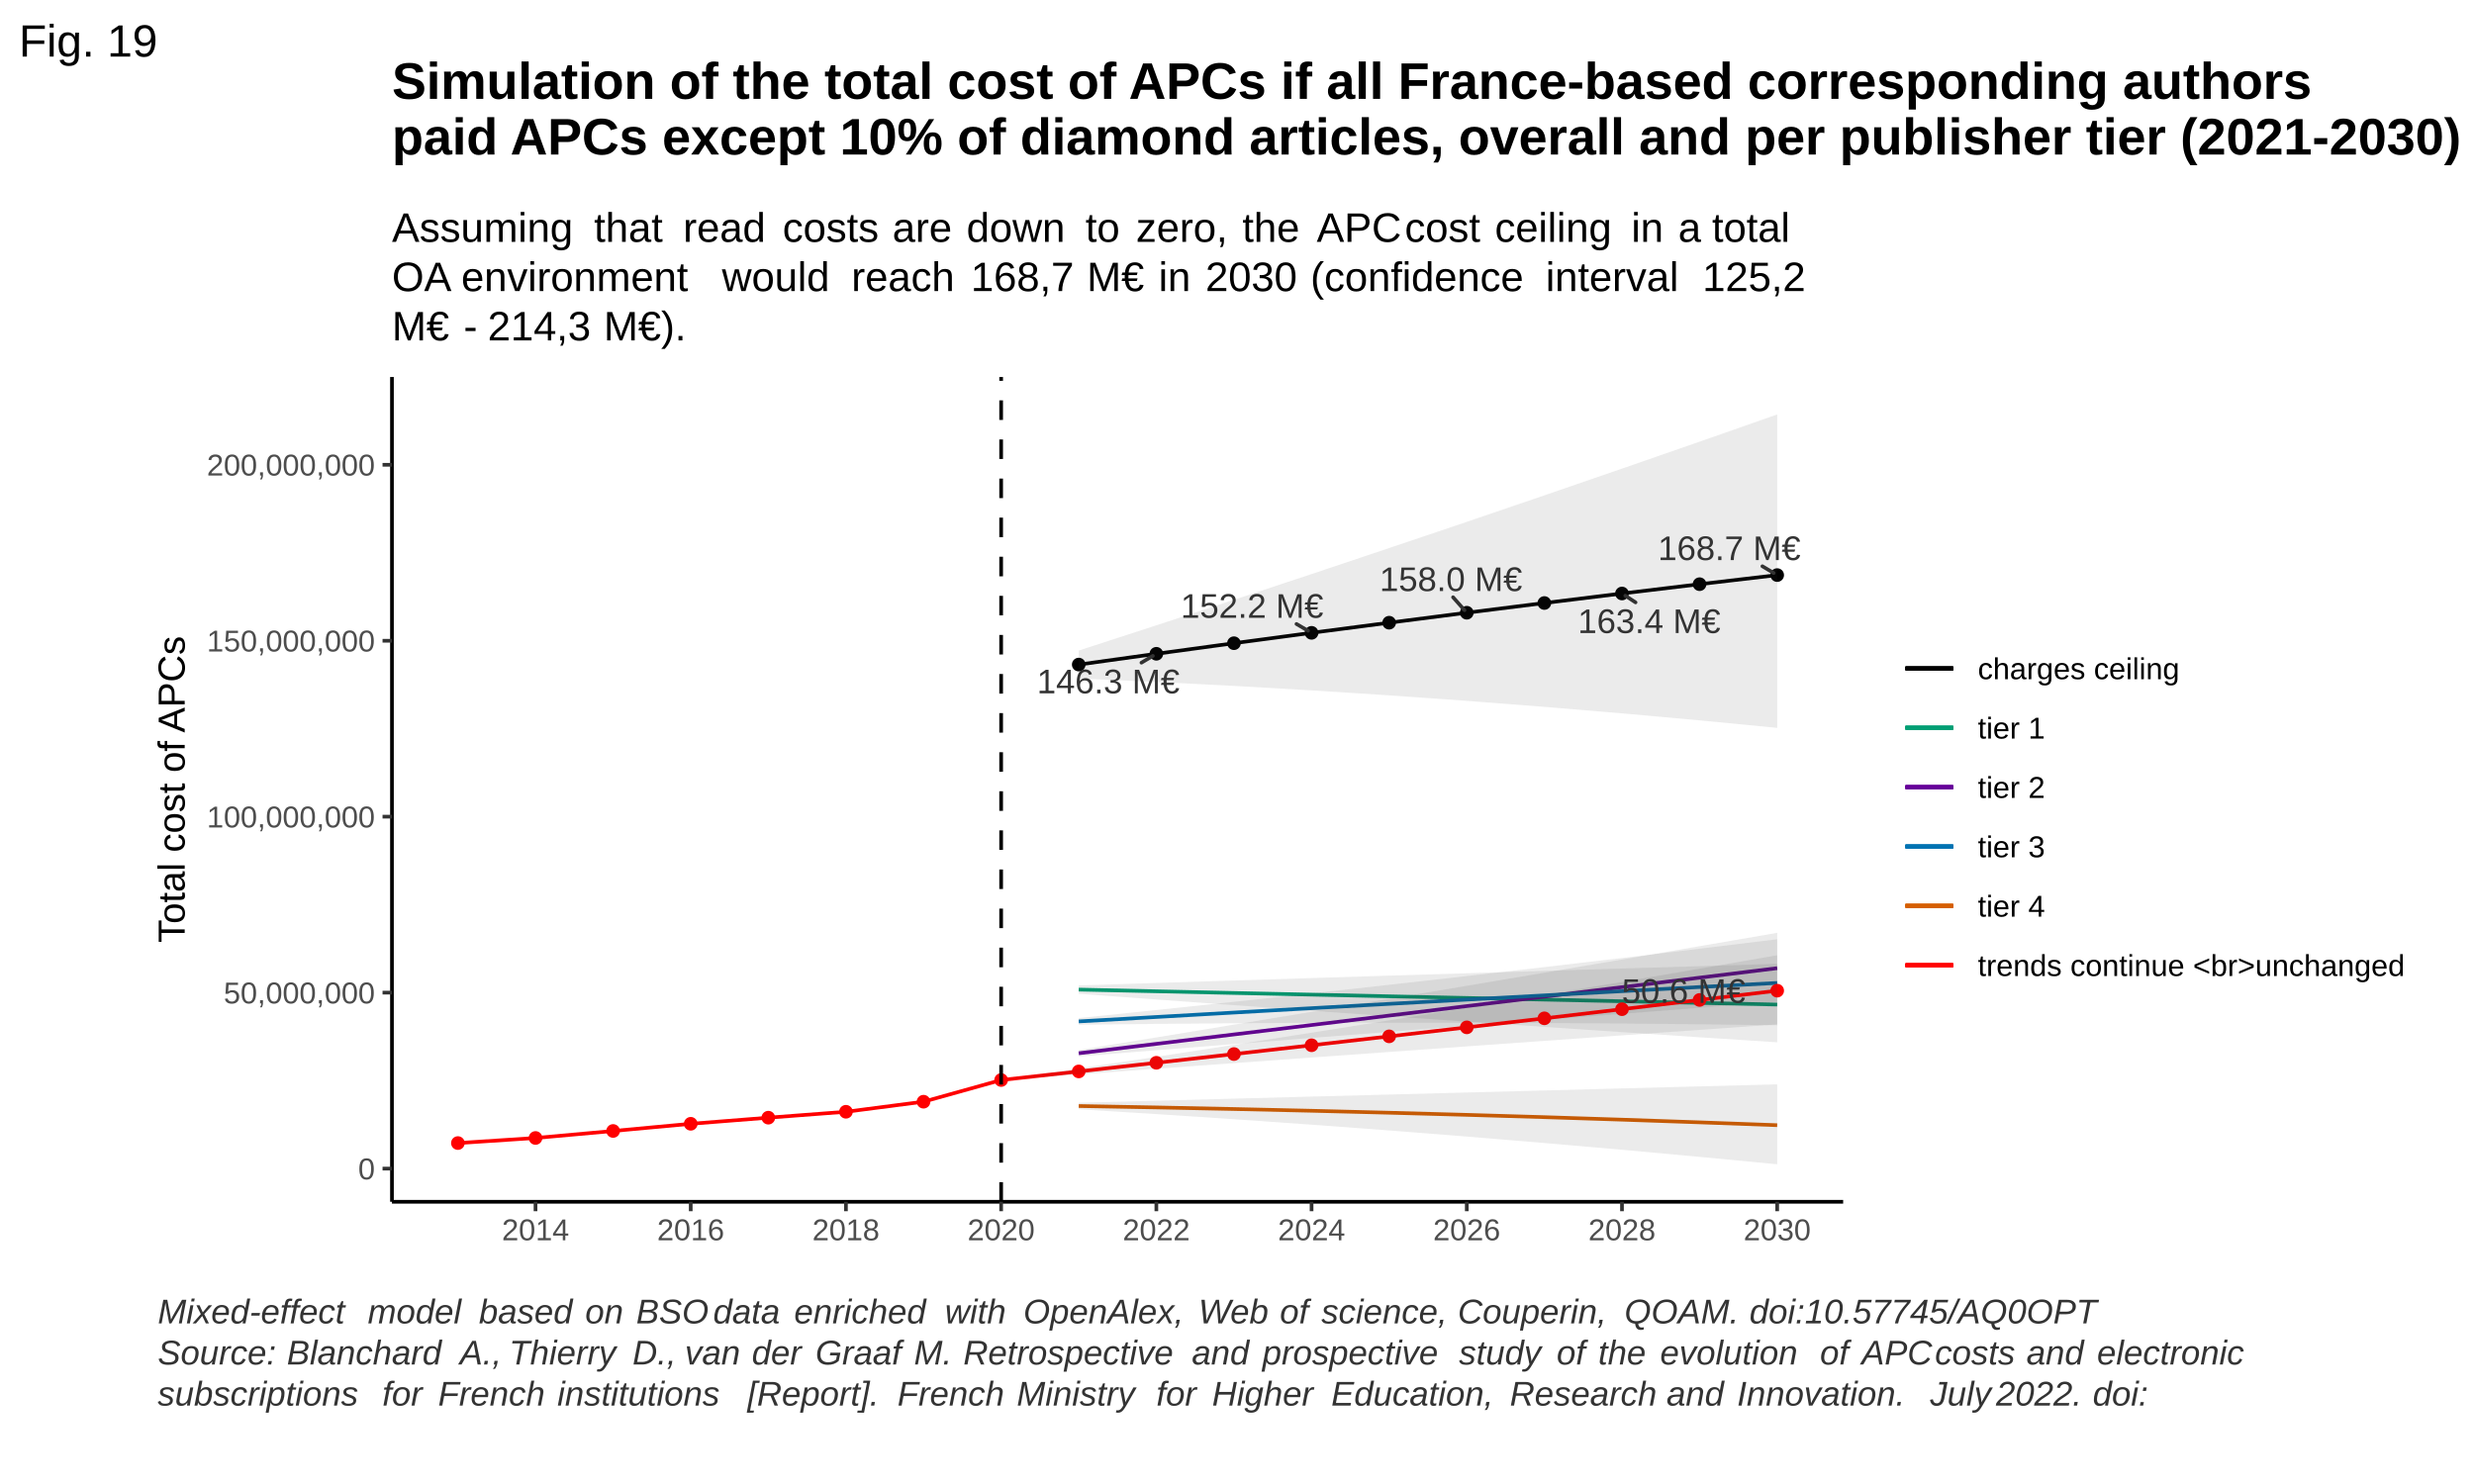
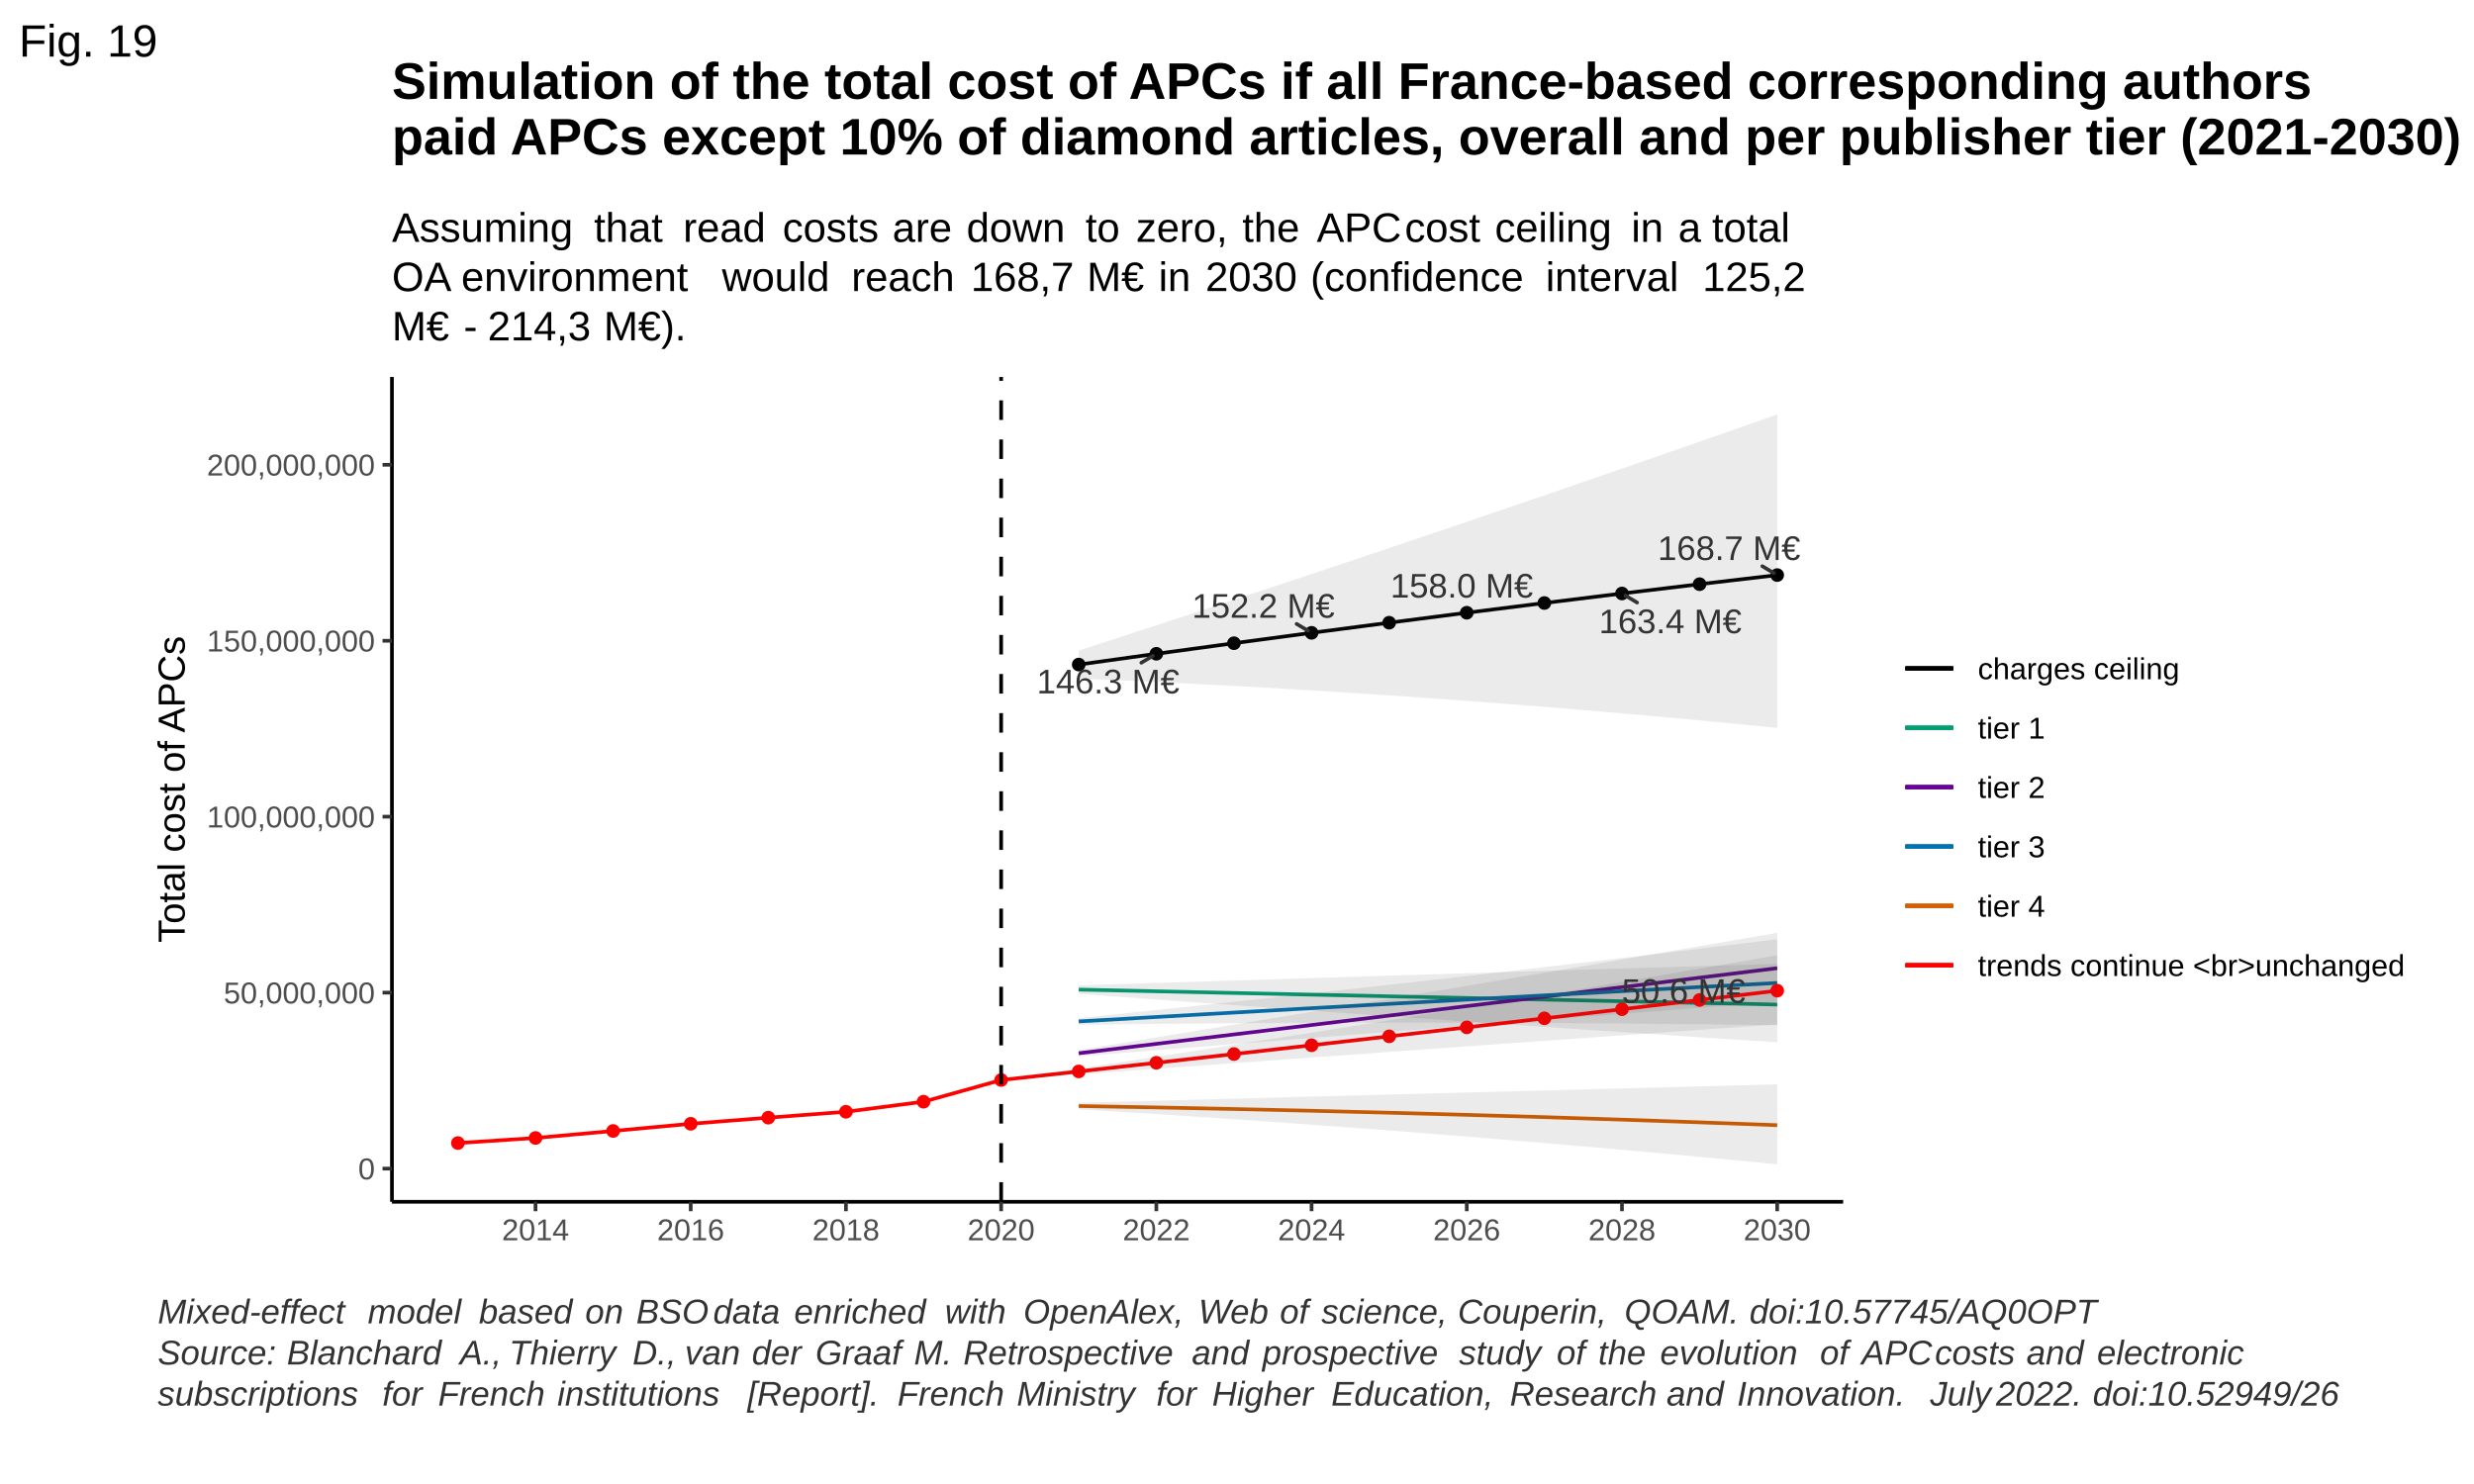
<svg xmlns="http://www.w3.org/2000/svg" class="svglite" width="720.00pt" height="432.00pt" viewBox="0 0 720.00 432.00">
  <defs>
    <style type="text/css">
    .svglite line, .svglite polyline, .svglite polygon, .svglite path, .svglite rect, .svglite circle {
      fill: none;
      stroke: #000000;
      stroke-linecap: round;
      stroke-linejoin: round;
      stroke-miterlimit: 10.00;
    }
    .svglite text {
      white-space: pre;
    }
  </style>
  </defs>
  <rect width="100%" height="100%" style="stroke: none; fill: #FFFFFF;" />
  <defs>
    <clipPath id="cpMC4wMHw3MjAuMDB8MC4wMHw0MzIuMDA=">
      <rect x="0.00" y="0.00" width="720.00" height="432.00" />
    </clipPath>
  </defs>
  <g clip-path="url(#cpMC4wMHw3MjAuMDB8MC4wMHw0MzIuMDA=)">
    <rect x="0.00" y="0.00" width="720.00" height="432.00" style="stroke-width: 1.07; stroke: #FFFFFF; fill: #FFFFFF;" />
  </g>
  <defs>
    <clipPath id="cpMTE0LjA3fDUzNi40MXwxMDkuNzR8MzQ5Ljg0">
      <rect x="114.07" y="109.74" width="422.34" height="240.10" />
    </clipPath>
  </defs>
  <g clip-path="url(#cpMTE0LjA3fDUzNi40MXwxMDkuNzR8MzQ5Ljg0)">
    <rect x="114.07" y="109.74" width="422.34" height="240.10" style="stroke-width: 1.07; stroke: none; fill: #FFFFFF;" />
    <polyline points="313.94,288.08 336.53,288.57 359.11,289.06 381.70,289.54 404.28,290.03 426.87,290.51 449.45,290.99 472.04,291.47 494.62,291.95 517.21,292.43 " style="stroke-width: 1.07; stroke: #009E73; stroke-linecap: butt;" />
    <polyline points="313.94,306.61 336.53,303.87 359.11,301.13 381.70,298.39 404.28,295.64 426.87,292.88 449.45,290.13 472.04,287.37 494.62,284.61 517.21,281.84 " style="stroke-width: 1.07; stroke: #660099; stroke-linecap: butt;" />
    <polyline points="313.94,297.34 336.53,296.05 359.11,294.76 381.70,293.49 404.28,292.23 426.87,290.99 449.45,289.76 472.04,288.54 494.62,287.33 517.21,286.14 " style="stroke-width: 1.07; stroke: #0072B2; stroke-linecap: butt;" />
    <polyline points="313.94,321.97 336.53,322.38 359.11,322.84 381.70,323.35 404.28,323.92 426.87,324.54 449.45,325.21 472.04,325.94 494.62,326.72 517.21,327.55 " style="stroke-width: 1.07; stroke: #D55E00; stroke-linecap: butt;" />
    <polygon points="313.94,286.86 336.53,286.14 359.11,285.43 381.70,284.72 404.28,284.01 426.87,283.32 449.45,282.62 472.04,281.94 494.62,281.26 517.21,280.58 517.21,303.42 494.62,301.96 472.04,300.46 449.45,298.94 426.87,297.40 404.28,295.83 381.70,294.23 359.11,292.61 336.53,290.96 313.94,289.29 " style="stroke-width: 0.00; stroke: none; stroke-linecap: butt; fill: #333333; fill-opacity: 0.10;" />
    <polyline points="313.94,286.86 336.53,286.14 359.11,285.43 381.70,284.72 404.28,284.01 426.87,283.32 449.45,282.62 472.04,281.94 494.62,281.26 517.21,280.58 " style="stroke-width: 1.07; stroke: none; stroke-linecap: butt;" />
    <polyline points="517.21,303.42 494.62,301.96 472.04,300.46 449.45,298.94 426.87,297.40 404.28,295.83 381.70,294.23 359.11,292.61 336.53,290.96 313.94,289.29 " style="stroke-width: 1.07; stroke: none; stroke-linecap: butt;" />
    <polygon points="313.94,305.68 336.53,302.00 359.11,298.28 381.70,294.54 404.28,290.77 426.87,286.98 449.45,283.16 472.04,279.32 494.62,275.44 517.21,271.55 517.21,291.64 494.62,293.37 472.04,295.11 449.45,296.85 426.87,298.61 404.28,300.38 381.70,302.15 359.11,303.94 336.53,305.73 313.94,307.53 " style="stroke-width: 0.00; stroke: none; stroke-linecap: butt; fill: #333333; fill-opacity: 0.10;" />
    <polyline points="313.94,305.68 336.53,302.00 359.11,298.28 381.70,294.54 404.28,290.77 426.87,286.98 449.45,283.16 472.04,279.32 494.62,275.44 517.21,271.55 " style="stroke-width: 1.07; stroke: none; stroke-linecap: butt;" />
    <polyline points="517.21,291.64 494.62,293.37 472.04,295.11 449.45,296.85 426.87,298.61 404.28,300.38 381.70,302.15 359.11,303.94 336.53,305.73 313.94,307.53 " style="stroke-width: 1.07; stroke: none; stroke-linecap: butt;" />
    <polygon points="313.94,296.36 336.53,294.02 359.11,291.63 381.70,289.18 404.28,286.68 426.87,284.13 449.45,281.53 472.04,278.88 494.62,276.17 517.21,273.42 517.21,298.46 494.62,298.16 472.04,297.94 449.45,297.79 426.87,297.70 404.28,297.69 381.70,297.74 359.11,297.87 336.53,298.06 313.94,298.32 " style="stroke-width: 0.00; stroke: none; stroke-linecap: butt; fill: #333333; fill-opacity: 0.10;" />
    <polyline points="313.94,296.36 336.53,294.02 359.11,291.63 381.70,289.18 404.28,286.68 426.87,284.13 449.45,281.53 472.04,278.88 494.62,276.17 517.21,273.42 " style="stroke-width: 1.07; stroke: none; stroke-linecap: butt;" />
    <polyline points="517.21,298.46 494.62,298.16 472.04,297.94 449.45,297.79 426.87,297.70 404.28,297.69 381.70,297.74 359.11,297.87 336.53,298.06 313.94,298.32 " style="stroke-width: 1.07; stroke: none; stroke-linecap: butt;" />
    <polygon points="313.94,321.02 336.53,320.42 359.11,319.82 381.70,319.22 404.28,318.63 426.87,318.03 449.45,317.44 472.04,316.84 494.62,316.25 517.21,315.66 517.21,338.93 494.62,336.77 472.04,334.70 449.45,332.74 426.87,330.86 404.28,329.08 381.70,327.40 359.11,325.81 336.53,324.32 313.94,322.92 " style="stroke-width: 0.00; stroke: none; stroke-linecap: butt; fill: #333333; fill-opacity: 0.10;" />
    <polyline points="313.94,321.02 336.53,320.42 359.11,319.82 381.70,319.22 404.28,318.63 426.87,318.03 449.45,317.44 472.04,316.84 494.62,316.25 517.21,315.66 " style="stroke-width: 1.07; stroke: none; stroke-linecap: butt;" />
    <polyline points="517.21,338.93 494.62,336.77 472.04,334.70 449.45,332.74 426.87,330.86 404.28,329.08 381.70,327.40 359.11,325.81 336.53,324.32 313.94,322.92 " style="stroke-width: 1.07; stroke: none; stroke-linecap: butt;" />
    <polyline points="313.94,193.46 336.53,190.32 359.11,187.24 381.70,184.22 404.28,181.27 426.87,178.37 449.45,175.54 472.04,172.77 494.62,170.06 517.21,167.41 " style="stroke-width: 1.07; stroke-linecap: butt;" />
    <circle cx="313.94" cy="193.46" r="1.63" style="stroke-width: 0.71; fill: #000000;" />
    <circle cx="336.53" cy="190.32" r="1.63" style="stroke-width: 0.71; fill: #000000;" />
    <circle cx="359.11" cy="187.24" r="1.63" style="stroke-width: 0.71; fill: #000000;" />
    <circle cx="381.70" cy="184.22" r="1.63" style="stroke-width: 0.71; fill: #000000;" />
    <circle cx="404.28" cy="181.27" r="1.63" style="stroke-width: 0.71; fill: #000000;" />
    <circle cx="426.87" cy="178.37" r="1.63" style="stroke-width: 0.71; fill: #000000;" />
    <circle cx="449.45" cy="175.54" r="1.63" style="stroke-width: 0.71; fill: #000000;" />
    <circle cx="472.04" cy="172.77" r="1.63" style="stroke-width: 0.71; fill: #000000;" />
    <circle cx="494.62" cy="170.06" r="1.63" style="stroke-width: 0.71; fill: #000000;" />
    <circle cx="517.21" cy="167.41" r="1.63" style="stroke-width: 0.71; fill: #000000;" />
    <polygon points="313.94,189.38 336.53,182.03 359.11,174.60 381.70,167.11 404.28,159.54 426.87,151.91 449.45,144.20 472.04,136.42 494.62,128.57 517.21,120.65 517.21,211.89 494.62,209.70 472.04,207.66 449.45,205.77 426.87,204.02 404.28,202.42 381.70,200.97 359.11,199.67 336.53,198.52 313.94,197.52 " style="stroke-width: 0.00; stroke: none; stroke-linecap: butt; fill: #333333; fill-opacity: 0.10;" />
    <polyline points="313.94,189.38 336.53,182.03 359.11,174.60 381.70,167.11 404.28,159.54 426.87,151.91 449.45,144.20 472.04,136.42 494.62,128.57 517.21,120.65 " style="stroke-width: 1.07; stroke: none; stroke-linecap: butt;" />
    <polyline points="517.21,211.89 494.62,209.70 472.04,207.66 449.45,205.77 426.87,204.02 404.28,202.42 381.70,200.97 359.11,199.67 336.53,198.52 313.94,197.52 " style="stroke-width: 1.07; stroke: none; stroke-linecap: butt;" />
    <polyline points="133.26,332.75 155.85,331.27 178.43,329.23 201.02,327.14 223.60,325.36 246.19,323.64 268.77,320.71 291.36,314.40 313.94,311.90 336.53,309.38 359.11,306.84 381.70,304.28 404.28,301.69 426.87,299.07 449.45,296.44 472.04,293.78 494.62,291.09 517.21,288.39 " style="stroke-width: 1.07; stroke: #FF0000; stroke-linecap: butt;" />
    <circle cx="133.26" cy="332.75" r="1.63" style="stroke-width: 0.71; stroke: #FF0000; fill: #FF0000;" />
    <circle cx="155.85" cy="331.27" r="1.63" style="stroke-width: 0.71; stroke: #FF0000; fill: #FF0000;" />
    <circle cx="178.43" cy="329.23" r="1.63" style="stroke-width: 0.71; stroke: #FF0000; fill: #FF0000;" />
    <circle cx="201.02" cy="327.14" r="1.63" style="stroke-width: 0.71; stroke: #FF0000; fill: #FF0000;" />
    <circle cx="223.60" cy="325.36" r="1.63" style="stroke-width: 0.71; stroke: #FF0000; fill: #FF0000;" />
    <circle cx="246.19" cy="323.64" r="1.63" style="stroke-width: 0.71; stroke: #FF0000; fill: #FF0000;" />
    <circle cx="268.77" cy="320.71" r="1.63" style="stroke-width: 0.71; stroke: #FF0000; fill: #FF0000;" />
    <circle cx="291.36" cy="314.40" r="1.63" style="stroke-width: 0.71; stroke: #FF0000; fill: #FF0000;" />
    <circle cx="313.94" cy="311.90" r="1.63" style="stroke-width: 0.71; stroke: #FF0000; fill: #FF0000;" />
    <circle cx="336.53" cy="309.38" r="1.63" style="stroke-width: 0.71; stroke: #FF0000; fill: #FF0000;" />
    <circle cx="359.11" cy="306.84" r="1.63" style="stroke-width: 0.71; stroke: #FF0000; fill: #FF0000;" />
    <circle cx="381.70" cy="304.28" r="1.63" style="stroke-width: 0.71; stroke: #FF0000; fill: #FF0000;" />
    <circle cx="404.28" cy="301.69" r="1.63" style="stroke-width: 0.71; stroke: #FF0000; fill: #FF0000;" />
    <circle cx="426.87" cy="299.07" r="1.63" style="stroke-width: 0.71; stroke: #FF0000; fill: #FF0000;" />
    <circle cx="449.45" cy="296.44" r="1.63" style="stroke-width: 0.71; stroke: #FF0000; fill: #FF0000;" />
    <circle cx="472.04" cy="293.78" r="1.63" style="stroke-width: 0.71; stroke: #FF0000; fill: #FF0000;" />
    <circle cx="494.62" cy="291.09" r="1.63" style="stroke-width: 0.71; stroke: #FF0000; fill: #FF0000;" />
    <circle cx="517.21" cy="288.39" r="1.63" style="stroke-width: 0.71; stroke: #FF0000; fill: #FF0000;" />
    <polygon points="133.26,332.75 155.85,331.27 178.43,329.23 201.02,327.14 223.60,325.36 246.19,323.64 268.77,320.71 291.36,314.40 313.94,311.05 336.53,307.64 359.11,304.16 381.70,300.62 404.28,297.03 426.87,293.36 449.45,289.64 472.04,285.85 494.62,281.99 517.21,278.08 517.21,298.20 494.62,299.80 472.04,301.40 449.45,303.00 426.87,304.61 404.28,306.23 381.70,307.85 359.11,309.48 336.53,311.11 313.94,312.75 291.36,314.40 268.77,320.71 246.19,323.64 223.60,325.36 201.02,327.14 178.43,329.23 155.85,331.27 133.26,332.75 " style="stroke-width: 0.00; stroke: none; stroke-linecap: butt; fill: #333333; fill-opacity: 0.10;" />
    <polyline points="133.26,332.75 155.85,331.27 178.43,329.23 201.02,327.14 223.60,325.36 246.19,323.64 268.77,320.71 291.36,314.40 313.94,311.05 336.53,307.64 359.11,304.16 381.70,300.62 404.28,297.03 426.87,293.36 449.45,289.64 472.04,285.85 494.62,281.99 517.21,278.08 " style="stroke-width: 1.07; stroke: none; stroke-linecap: butt;" />
    <polyline points="517.21,298.20 494.62,299.80 472.04,301.40 449.45,303.00 426.87,304.61 404.28,306.23 381.70,307.85 359.11,309.48 336.53,311.11 313.94,312.75 291.36,314.40 268.77,320.71 246.19,323.64 223.60,325.36 201.02,327.14 178.43,329.23 155.85,331.27 133.26,332.75 " style="stroke-width: 1.07; stroke: none; stroke-linecap: butt;" />
    <line x1="291.36" y1="349.84" x2="291.36" y2="109.74" style="stroke-width: 1.07; stroke-dasharray: 5.69,5.69; stroke-linecap: butt;" />
-     <line x1="332.19" y1="192.91" x2="335.52" y2="190.92" style="stroke-width: 1.07; stroke: #333333;" />
-     <line x1="377.31" y1="181.64" x2="380.68" y2="183.62" style="stroke-width: 1.07; stroke: #333333;" />
-     <line x1="422.88" y1="173.86" x2="426.21" y2="177.63" style="stroke-width: 1.07; stroke: #333333;" />
-     <line x1="475.99" y1="175.36" x2="473.00" y2="173.40" style="stroke-width: 1.07; stroke: #333333;" />
-     <line x1="512.90" y1="164.84" x2="516.20" y2="166.81" style="stroke-width: 1.07; stroke: #333333;" />
-     <text x="322.55" y="201.83" text-anchor="middle" style="font-size: 9.96px;fill: #333333; font-family: &quot;Arial&quot;;" textLength="50.51px" lengthAdjust="spacingAndGlyphs">   146.3 M€</text>
-     <text x="364.39" y="179.84" text-anchor="middle" style="font-size: 9.96px;fill: #333333; font-family: &quot;Arial&quot;;" textLength="50.51px" lengthAdjust="spacingAndGlyphs">   152.2 M€</text>
-     <text x="422.26" y="172.06" text-anchor="middle" style="font-size: 9.96px;fill: #333333; font-family: &quot;Arial&quot;;" textLength="50.51px" lengthAdjust="spacingAndGlyphs">   158.0 M€</text>
-     <text x="479.96" y="184.28" text-anchor="middle" style="font-size: 9.96px;fill: #333333; font-family: &quot;Arial&quot;;" textLength="50.51px" lengthAdjust="spacingAndGlyphs">   163.4 M€</text>
-     <text x="503.27" y="163.04" text-anchor="middle" style="font-size: 9.96px;fill: #333333; font-family: &quot;Arial&quot;;" textLength="50.51px" lengthAdjust="spacingAndGlyphs">   168.7 M€</text>
+     <line x1="332.16" y1="192.93" x2="335.52" y2="190.92" style="stroke-width: 1.07; stroke: #333333;" />
+     <line x1="377.35" y1="181.62" x2="380.69" y2="183.62" style="stroke-width: 1.07; stroke: #333333;" />
+     <line x1="476.44" y1="175.41" x2="473.05" y2="173.37" style="stroke-width: 1.07; stroke: #333333;" />
+     <line x1="512.88" y1="164.82" x2="516.20" y2="166.81" style="stroke-width: 1.07; stroke: #333333;" />
+     <text x="322.50" y="201.85" text-anchor="middle" style="font-size: 9.96px;fill: #333333; font-family: &quot;Arial&quot;;" textLength="50.51px" lengthAdjust="spacingAndGlyphs">   146.3 M€</text>
+     <text x="367.67" y="179.82" text-anchor="middle" style="font-size: 9.96px;fill: #333333; font-family: &quot;Arial&quot;;" textLength="50.51px" lengthAdjust="spacingAndGlyphs">   152.2 M€</text>
+     <text x="425.40" y="173.96" text-anchor="middle" style="font-size: 9.96px;fill: #333333; font-family: &quot;Arial&quot;;" textLength="50.51px" lengthAdjust="spacingAndGlyphs">   158.0 M€</text>
+     <text x="486.10" y="184.32" text-anchor="middle" style="font-size: 9.96px;fill: #333333; font-family: &quot;Arial&quot;;" textLength="50.51px" lengthAdjust="spacingAndGlyphs">   163.4 M€</text>
+     <text x="503.21" y="163.02" text-anchor="middle" style="font-size: 9.96px;fill: #333333; font-family: &quot;Arial&quot;;" textLength="50.51px" lengthAdjust="spacingAndGlyphs">   168.7 M€</text>
    <text x="489.97" y="291.94" text-anchor="middle" style="font-size: 9.96px;fill: #333333; font-family: &quot;Arial&quot;;" textLength="44.81px" lengthAdjust="spacingAndGlyphs">   50.6 M€</text>
  </g>
  <g clip-path="url(#cpMC4wMHw3MjAuMDB8MC4wMHw0MzIuMDA=)">
    <polyline points="114.07,349.84 114.07,109.74 " style="stroke-width: 1.07; stroke-linecap: butt;" />
    <text x="109.13" y="343.33" text-anchor="end" style="font-size: 8.80px;fill: #4D4D4D; font-family: &quot;Arial&quot;;" textLength="5.03px" lengthAdjust="spacingAndGlyphs">0</text>
    <text x="109.13" y="292.11" text-anchor="end" style="font-size: 8.80px;fill: #4D4D4D; font-family: &quot;Arial&quot;;" textLength="44.97px" lengthAdjust="spacingAndGlyphs">50,000,000</text>
    <text x="109.13" y="240.88" text-anchor="end" style="font-size: 8.80px;fill: #4D4D4D; font-family: &quot;Arial&quot;;" textLength="50.00px" lengthAdjust="spacingAndGlyphs">100,000,000</text>
    <text x="109.13" y="189.66" text-anchor="end" style="font-size: 8.80px;fill: #4D4D4D; font-family: &quot;Arial&quot;;" textLength="50.00px" lengthAdjust="spacingAndGlyphs">150,000,000</text>
    <text x="109.13" y="138.44" text-anchor="end" style="font-size: 8.80px;fill: #4D4D4D; font-family: &quot;Arial&quot;;" textLength="50.00px" lengthAdjust="spacingAndGlyphs">200,000,000</text>
    <polyline points="111.33,340.18 114.07,340.18 " style="stroke-width: 1.07; stroke: #333333; stroke-linecap: butt;" />
    <polyline points="111.33,288.96 114.07,288.96 " style="stroke-width: 1.07; stroke: #333333; stroke-linecap: butt;" />
    <polyline points="111.33,237.74 114.07,237.74 " style="stroke-width: 1.07; stroke: #333333; stroke-linecap: butt;" />
    <polyline points="111.33,186.52 114.07,186.52 " style="stroke-width: 1.07; stroke: #333333; stroke-linecap: butt;" />
    <polyline points="111.33,135.30 114.07,135.30 " style="stroke-width: 1.07; stroke: #333333; stroke-linecap: butt;" />
    <polyline points="114.07,349.84 536.41,349.84 " style="stroke-width: 1.07; stroke-linecap: butt;" />
    <polyline points="155.85,352.58 155.85,349.84 " style="stroke-width: 1.07; stroke: #333333; stroke-linecap: butt;" />
    <polyline points="201.02,352.58 201.02,349.84 " style="stroke-width: 1.07; stroke: #333333; stroke-linecap: butt;" />
    <polyline points="246.19,352.58 246.19,349.84 " style="stroke-width: 1.07; stroke: #333333; stroke-linecap: butt;" />
    <polyline points="291.36,352.58 291.36,349.84 " style="stroke-width: 1.07; stroke: #333333; stroke-linecap: butt;" />
    <polyline points="336.53,352.58 336.53,349.84 " style="stroke-width: 1.07; stroke: #333333; stroke-linecap: butt;" />
    <polyline points="381.70,352.58 381.70,349.84 " style="stroke-width: 1.07; stroke: #333333; stroke-linecap: butt;" />
    <polyline points="426.87,352.58 426.87,349.84 " style="stroke-width: 1.07; stroke: #333333; stroke-linecap: butt;" />
    <polyline points="472.04,352.58 472.04,349.84 " style="stroke-width: 1.07; stroke: #333333; stroke-linecap: butt;" />
    <polyline points="517.21,352.58 517.21,349.84 " style="stroke-width: 1.07; stroke: #333333; stroke-linecap: butt;" />
    <text x="155.85" y="361.06" text-anchor="middle" style="font-size: 8.80px;fill: #4D4D4D; font-family: &quot;Arial&quot;;" textLength="20.13px" lengthAdjust="spacingAndGlyphs">2014</text>
    <text x="201.02" y="361.06" text-anchor="middle" style="font-size: 8.80px;fill: #4D4D4D; font-family: &quot;Arial&quot;;" textLength="20.13px" lengthAdjust="spacingAndGlyphs">2016</text>
    <text x="246.19" y="361.06" text-anchor="middle" style="font-size: 8.80px;fill: #4D4D4D; font-family: &quot;Arial&quot;;" textLength="20.13px" lengthAdjust="spacingAndGlyphs">2018</text>
    <text x="291.36" y="361.06" text-anchor="middle" style="font-size: 8.80px;fill: #4D4D4D; font-family: &quot;Arial&quot;;" textLength="20.13px" lengthAdjust="spacingAndGlyphs">2020</text>
    <text x="336.53" y="361.06" text-anchor="middle" style="font-size: 8.80px;fill: #4D4D4D; font-family: &quot;Arial&quot;;" textLength="20.13px" lengthAdjust="spacingAndGlyphs">2022</text>
    <text x="381.70" y="361.06" text-anchor="middle" style="font-size: 8.80px;fill: #4D4D4D; font-family: &quot;Arial&quot;;" textLength="20.13px" lengthAdjust="spacingAndGlyphs">2024</text>
    <text x="426.87" y="361.06" text-anchor="middle" style="font-size: 8.80px;fill: #4D4D4D; font-family: &quot;Arial&quot;;" textLength="20.13px" lengthAdjust="spacingAndGlyphs">2026</text>
    <text x="472.04" y="361.06" text-anchor="middle" style="font-size: 8.80px;fill: #4D4D4D; font-family: &quot;Arial&quot;;" textLength="20.13px" lengthAdjust="spacingAndGlyphs">2028</text>
    <text x="517.21" y="361.06" text-anchor="middle" style="font-size: 8.80px;fill: #4D4D4D; font-family: &quot;Arial&quot;;" textLength="20.13px" lengthAdjust="spacingAndGlyphs">2030</text>
    <text transform="translate(53.75,229.79) rotate(-90)" text-anchor="middle" style="font-size: 11.00px; font-family: &quot;Arial&quot;;" textLength="91.84px" lengthAdjust="spacingAndGlyphs">Total cost of APCs</text>
    <rect x="547.36" y="164.48" width="167.16" height="130.62" style="stroke-width: 1.07; stroke: none; fill: #FFFFFF;" />
    <text x="552.84" y="179.14" style="font-size: 11.00px; font-family: &quot;Arial&quot;;" textLength="2.86px" lengthAdjust="spacingAndGlyphs"> </text>
    <line x1="554.57" y1="194.58" x2="568.40" y2="194.58" style="stroke-width: 1.07; stroke-linecap: butt;" />
    <line x1="554.57" y1="194.58" x2="568.40" y2="194.58" style="stroke-width: 1.07; stroke-linecap: butt;" />
    <line x1="554.57" y1="194.58" x2="568.40" y2="194.58" style="stroke-width: 1.07; stroke-linecap: butt;" />
    <line x1="554.57" y1="194.58" x2="568.40" y2="194.58" style="stroke-width: 1.07; stroke-linecap: butt;" />
    <line x1="554.57" y1="194.58" x2="568.40" y2="194.58" style="stroke-width: 1.07; stroke-linecap: butt;" />
    <line x1="554.57" y1="194.58" x2="568.40" y2="194.58" style="stroke-width: 1.07; stroke-linecap: butt;" />
    <line x1="554.57" y1="211.86" x2="568.40" y2="211.86" style="stroke-width: 1.07; stroke: #009E73; stroke-linecap: butt;" />
    <line x1="554.57" y1="211.86" x2="568.40" y2="211.86" style="stroke-width: 1.07; stroke: #009E73; stroke-linecap: butt;" />
    <line x1="554.57" y1="211.86" x2="568.40" y2="211.86" style="stroke-width: 1.07; stroke: #009E73; stroke-linecap: butt;" />
    <line x1="554.57" y1="211.86" x2="568.40" y2="211.86" style="stroke-width: 1.07; stroke: #009E73; stroke-linecap: butt;" />
    <line x1="554.57" y1="211.86" x2="568.40" y2="211.86" style="stroke-width: 1.07; stroke: #009E73; stroke-linecap: butt;" />
    <line x1="554.57" y1="211.86" x2="568.40" y2="211.86" style="stroke-width: 1.07; stroke: #009E73; stroke-linecap: butt;" />
    <line x1="554.57" y1="229.14" x2="568.40" y2="229.14" style="stroke-width: 1.07; stroke: #660099; stroke-linecap: butt;" />
    <line x1="554.57" y1="229.14" x2="568.40" y2="229.14" style="stroke-width: 1.07; stroke: #660099; stroke-linecap: butt;" />
    <line x1="554.57" y1="229.14" x2="568.40" y2="229.14" style="stroke-width: 1.07; stroke: #660099; stroke-linecap: butt;" />
    <line x1="554.57" y1="229.14" x2="568.40" y2="229.14" style="stroke-width: 1.07; stroke: #660099; stroke-linecap: butt;" />
    <line x1="554.57" y1="229.14" x2="568.40" y2="229.14" style="stroke-width: 1.07; stroke: #660099; stroke-linecap: butt;" />
    <line x1="554.57" y1="229.14" x2="568.40" y2="229.14" style="stroke-width: 1.07; stroke: #660099; stroke-linecap: butt;" />
    <line x1="554.57" y1="246.42" x2="568.40" y2="246.42" style="stroke-width: 1.07; stroke: #0072B2; stroke-linecap: butt;" />
    <line x1="554.57" y1="246.42" x2="568.40" y2="246.42" style="stroke-width: 1.07; stroke: #0072B2; stroke-linecap: butt;" />
    <line x1="554.57" y1="246.42" x2="568.40" y2="246.42" style="stroke-width: 1.07; stroke: #0072B2; stroke-linecap: butt;" />
    <line x1="554.57" y1="246.42" x2="568.40" y2="246.42" style="stroke-width: 1.07; stroke: #0072B2; stroke-linecap: butt;" />
    <line x1="554.57" y1="246.42" x2="568.40" y2="246.42" style="stroke-width: 1.07; stroke: #0072B2; stroke-linecap: butt;" />
    <line x1="554.57" y1="246.42" x2="568.40" y2="246.42" style="stroke-width: 1.07; stroke: #0072B2; stroke-linecap: butt;" />
    <line x1="554.57" y1="263.70" x2="568.40" y2="263.70" style="stroke-width: 1.07; stroke: #D55E00; stroke-linecap: butt;" />
    <line x1="554.57" y1="263.70" x2="568.40" y2="263.70" style="stroke-width: 1.07; stroke: #D55E00; stroke-linecap: butt;" />
    <line x1="554.57" y1="263.70" x2="568.40" y2="263.70" style="stroke-width: 1.07; stroke: #D55E00; stroke-linecap: butt;" />
    <line x1="554.57" y1="263.70" x2="568.40" y2="263.70" style="stroke-width: 1.07; stroke: #D55E00; stroke-linecap: butt;" />
    <line x1="554.57" y1="263.70" x2="568.40" y2="263.70" style="stroke-width: 1.07; stroke: #D55E00; stroke-linecap: butt;" />
    <line x1="554.57" y1="263.70" x2="568.40" y2="263.70" style="stroke-width: 1.07; stroke: #D55E00; stroke-linecap: butt;" />
    <line x1="554.57" y1="280.98" x2="568.40" y2="280.98" style="stroke-width: 1.07; stroke: #FF0000; stroke-linecap: butt;" />
    <line x1="554.57" y1="280.98" x2="568.40" y2="280.98" style="stroke-width: 1.07; stroke: #FF0000; stroke-linecap: butt;" />
    <line x1="554.57" y1="280.98" x2="568.40" y2="280.98" style="stroke-width: 1.07; stroke: #FF0000; stroke-linecap: butt;" />
    <line x1="554.57" y1="280.98" x2="568.40" y2="280.98" style="stroke-width: 1.07; stroke: #FF0000; stroke-linecap: butt;" />
    <line x1="554.57" y1="280.98" x2="568.40" y2="280.98" style="stroke-width: 1.07; stroke: #FF0000; stroke-linecap: butt;" />
    <line x1="554.57" y1="280.98" x2="568.40" y2="280.98" style="stroke-width: 1.07; stroke: #FF0000; stroke-linecap: butt;" />
    <text x="575.60" y="197.72" style="font-size: 8.80px; font-family: &quot;Arial&quot;;" textLength="61.92px" lengthAdjust="spacingAndGlyphs">charges ceiling</text>
    <text x="575.60" y="215.00" style="font-size: 8.80px; font-family: &quot;Arial&quot;;" textLength="21.36px" lengthAdjust="spacingAndGlyphs">tier 1</text>
    <text x="575.60" y="232.28" style="font-size: 8.80px; font-family: &quot;Arial&quot;;" textLength="21.36px" lengthAdjust="spacingAndGlyphs">tier 2</text>
    <text x="575.60" y="249.56" style="font-size: 8.80px; font-family: &quot;Arial&quot;;" textLength="21.36px" lengthAdjust="spacingAndGlyphs">tier 3</text>
    <text x="575.60" y="266.84" style="font-size: 8.80px; font-family: &quot;Arial&quot;;" textLength="21.36px" lengthAdjust="spacingAndGlyphs">tier 4</text>
    <text x="575.60" y="284.12" style="font-size: 8.80px; font-family: &quot;Arial&quot;;" textLength="133.44px" lengthAdjust="spacingAndGlyphs">trends continue &lt;br&gt;unchanged</text>
    <text x="114.07" y="70.40" style="font-size: 12.00px; font-family: &quot;Arial&quot;;" textLength="55.68px" lengthAdjust="spacingAndGlyphs">Assuming</text>
    <text x="172.87" y="70.40" style="font-size: 12.00px; font-family: &quot;Arial&quot;;" textLength="22.82px" lengthAdjust="spacingAndGlyphs">that</text>
    <text x="198.80" y="70.40" style="font-size: 12.00px; font-family: &quot;Arial&quot;;" textLength="25.83px" lengthAdjust="spacingAndGlyphs">read</text>
    <text x="227.75" y="70.40" style="font-size: 12.00px; font-family: &quot;Arial&quot;;" textLength="28.84px" lengthAdjust="spacingAndGlyphs">costs</text>
    <text x="259.71" y="70.40" style="font-size: 12.00px; font-family: &quot;Arial&quot;;" textLength="18.45px" lengthAdjust="spacingAndGlyphs">are</text>
    <text x="281.29" y="70.40" style="font-size: 12.00px; font-family: &quot;Arial&quot;;" textLength="31.49px" lengthAdjust="spacingAndGlyphs">down</text>
    <text x="315.89" y="70.40" style="font-size: 12.00px; font-family: &quot;Arial&quot;;" textLength="11.59px" lengthAdjust="spacingAndGlyphs">to</text>
    <text x="330.60" y="70.40" style="font-size: 12.00px; font-family: &quot;Arial&quot;;" textLength="27.84px" lengthAdjust="spacingAndGlyphs">zero,</text>
    <text x="361.55" y="70.40" style="font-size: 12.00px; font-family: &quot;Arial&quot;;" textLength="18.52px" lengthAdjust="spacingAndGlyphs">the</text>
    <text x="383.19" y="70.40" style="font-size: 12.00px; font-family: &quot;Arial&quot;;" textLength="22.51px" lengthAdjust="spacingAndGlyphs">APC</text>
    <text x="408.81" y="70.40" style="font-size: 12.00px; font-family: &quot;Arial&quot;;" textLength="23.10px" lengthAdjust="spacingAndGlyphs">cost</text>
    <text x="435.03" y="70.40" style="font-size: 12.00px; font-family: &quot;Arial&quot;;" textLength="36.61px" lengthAdjust="spacingAndGlyphs">ceiling</text>
    <text x="474.76" y="70.40" style="font-size: 12.00px; font-family: &quot;Arial&quot;;" textLength="10.51px" lengthAdjust="spacingAndGlyphs">in</text>
    <text x="488.39" y="70.40" style="font-size: 12.00px; font-family: &quot;Arial&quot;;" textLength="6.73px" lengthAdjust="spacingAndGlyphs">a</text>
    <text x="498.24" y="70.40" style="font-size: 12.00px; font-family: &quot;Arial&quot;;" textLength="25.75px" lengthAdjust="spacingAndGlyphs">total</text>
    <text x="114.07" y="84.74" style="font-size: 12.00px; font-family: &quot;Arial&quot;;" textLength="17.04px" lengthAdjust="spacingAndGlyphs">OA</text>
    <text x="134.23" y="84.74" style="font-size: 12.00px; font-family: &quot;Arial&quot;;" textLength="72.74px" lengthAdjust="spacingAndGlyphs">environment</text>
    <text x="210.09" y="84.74" style="font-size: 12.00px; font-family: &quot;Arial&quot;;" textLength="34.58px" lengthAdjust="spacingAndGlyphs">would</text>
    <text x="247.78" y="84.74" style="font-size: 12.00px; font-family: &quot;Arial&quot;;" textLength="31.63px" lengthAdjust="spacingAndGlyphs">reach</text>
    <text x="282.53" y="84.74" style="font-size: 12.00px; font-family: &quot;Arial&quot;;" textLength="30.66px" lengthAdjust="spacingAndGlyphs">168,7</text>
    <text x="316.31" y="84.74" style="font-size: 12.00px; font-family: &quot;Arial&quot;;" textLength="17.75px" lengthAdjust="spacingAndGlyphs">M€</text>
    <text x="337.18" y="84.74" style="font-size: 12.00px; font-family: &quot;Arial&quot;;" textLength="10.51px" lengthAdjust="spacingAndGlyphs">in</text>
    <text x="350.81" y="84.74" style="font-size: 12.00px; font-family: &quot;Arial&quot;;" textLength="27.45px" lengthAdjust="spacingAndGlyphs">2030</text>
    <text x="381.37" y="84.74" style="font-size: 12.00px; font-family: &quot;Arial&quot;;" textLength="65.35px" lengthAdjust="spacingAndGlyphs">(confidence</text>
    <text x="449.84" y="84.74" style="font-size: 12.00px; font-family: &quot;Arial&quot;;" textLength="42.49px" lengthAdjust="spacingAndGlyphs">interval</text>
    <text x="495.45" y="84.74" style="font-size: 12.00px; font-family: &quot;Arial&quot;;" textLength="30.66px" lengthAdjust="spacingAndGlyphs">125,2</text>
    <text x="114.07" y="99.09" style="font-size: 12.00px; font-family: &quot;Arial&quot;;" textLength="17.75px" lengthAdjust="spacingAndGlyphs">M€</text>
    <text x="134.93" y="99.09" style="font-size: 12.00px; font-family: &quot;Arial&quot;;" textLength="3.87px" lengthAdjust="spacingAndGlyphs">-</text>
    <text x="141.92" y="99.09" style="font-size: 12.00px; font-family: &quot;Arial&quot;;" textLength="30.66px" lengthAdjust="spacingAndGlyphs">214,3</text>
    <text x="175.70" y="99.09" style="font-size: 12.00px; font-family: &quot;Arial&quot;;" textLength="24.57px" lengthAdjust="spacingAndGlyphs">M€).</text>
    <text x="114.07" y="28.78" style="font-size: 15.00px; font-weight: bold; font-family: &quot;Arial&quot;;" textLength="583.34px" lengthAdjust="spacingAndGlyphs">Simulation of the total cost of APCs if all France-based corresponding authors </text>
    <text x="114.07" y="44.98" style="font-size: 15.00px; font-weight: bold; font-family: &quot;Arial&quot;;" textLength="625.10px" lengthAdjust="spacingAndGlyphs">paid APCs except 10% of diamond articles, overall and per publisher tier (2021-2030)</text>
    <text x="45.89" y="385.26" style="font-size: 10.00px; font-style: italic;fill: #333333; font-family: &quot;Arial&quot;;" textLength="53.92px" lengthAdjust="spacingAndGlyphs">Mixed-effect</text>
    <text x="107.01" y="385.26" style="font-size: 10.00px; font-style: italic;fill: #333333; font-family: &quot;Arial&quot;;" textLength="27.73px" lengthAdjust="spacingAndGlyphs">model</text>
    <text x="139.37" y="385.26" style="font-size: 10.00px; font-style: italic;fill: #333333; font-family: &quot;Arial&quot;;" textLength="26.57px" lengthAdjust="spacingAndGlyphs">based</text>
    <text x="170.30" y="385.26" style="font-size: 10.00px; font-style: italic;fill: #333333; font-family: &quot;Arial&quot;;" textLength="11.42px" lengthAdjust="spacingAndGlyphs">on</text>
    <text x="185.13" y="385.26" style="font-size: 10.00px; font-style: italic;fill: #333333; font-family: &quot;Arial&quot;;" textLength="18.25px" lengthAdjust="spacingAndGlyphs">BSO</text>
    <text x="207.53" y="385.26" style="font-size: 10.00px; font-style: italic;fill: #333333; font-family: &quot;Arial&quot;;" textLength="20.47px" lengthAdjust="spacingAndGlyphs">data</text>
    <text x="231.11" y="385.26" style="font-size: 10.00px; font-style: italic;fill: #333333; font-family: &quot;Arial&quot;;" textLength="38.43px" lengthAdjust="spacingAndGlyphs">enriched</text>
    <text x="275.00" y="385.26" style="font-size: 10.00px; font-style: italic;fill: #333333; font-family: &quot;Arial&quot;;" textLength="18.91px" lengthAdjust="spacingAndGlyphs">with</text>
    <text x="297.82" y="385.26" style="font-size: 10.00px; font-style: italic;fill: #333333; font-family: &quot;Arial&quot;;" textLength="44.36px" lengthAdjust="spacingAndGlyphs">OpenAlex,</text>
    <text x="348.78" y="385.26" style="font-size: 10.00px; font-style: italic;fill: #333333; font-family: &quot;Arial&quot;;" textLength="19.34px" lengthAdjust="spacingAndGlyphs">Web</text>
    <text x="372.46" y="385.26" style="font-size: 10.00px; font-style: italic;fill: #333333; font-family: &quot;Arial&quot;;" textLength="8.81px" lengthAdjust="spacingAndGlyphs">of</text>
    <text x="384.55" y="385.26" style="font-size: 10.00px; font-style: italic;fill: #333333; font-family: &quot;Arial&quot;;" textLength="34.29px" lengthAdjust="spacingAndGlyphs">science,</text>
    <text x="424.25" y="385.26" style="font-size: 10.00px; font-style: italic;fill: #333333; font-family: &quot;Arial&quot;;" textLength="42.98px" lengthAdjust="spacingAndGlyphs">Couperin,</text>
    <text x="472.75" y="385.26" style="font-size: 10.00px; font-style: italic;fill: #333333; font-family: &quot;Arial&quot;;" textLength="31.01px" lengthAdjust="spacingAndGlyphs">QOAM.</text>
    <text x="509.12" y="385.26" style="font-size: 10.00px; font-style: italic;fill: #333333; font-family: &quot;Arial&quot;;" textLength="97.47px" lengthAdjust="spacingAndGlyphs">doi:10.57745/AQ0OPT</text>
    <text x="45.89" y="397.22" style="font-size: 10.00px; font-style: italic;fill: #333333; font-family: &quot;Arial&quot;;" textLength="32.53px" lengthAdjust="spacingAndGlyphs">Source:</text>
    <text x="83.46" y="397.22" style="font-size: 10.00px; font-style: italic;fill: #333333; font-family: &quot;Arial&quot;;" textLength="45.81px" lengthAdjust="spacingAndGlyphs">Blanchard</text>
    <text x="133.80" y="397.22" style="font-size: 10.00px; font-style: italic;fill: #333333; font-family: &quot;Arial&quot;;" textLength="10.75px" lengthAdjust="spacingAndGlyphs">A.,</text>
    <text x="148.15" y="397.22" style="font-size: 10.00px; font-style: italic;fill: #333333; font-family: &quot;Arial&quot;;" textLength="31.00px" lengthAdjust="spacingAndGlyphs">Thierry</text>
    <text x="184.06" y="397.22" style="font-size: 10.00px; font-style: italic;fill: #333333; font-family: &quot;Arial&quot;;" textLength="11.79px" lengthAdjust="spacingAndGlyphs">D.,</text>
    <text x="199.32" y="397.22" style="font-size: 10.00px; font-style: italic;fill: #333333; font-family: &quot;Arial&quot;;" textLength="16.14px" lengthAdjust="spacingAndGlyphs">van</text>
    <text x="218.79" y="397.22" style="font-size: 10.00px; font-style: italic;fill: #333333; font-family: &quot;Arial&quot;;" textLength="14.76px" lengthAdjust="spacingAndGlyphs">der</text>
    <text x="237.31" y="397.22" style="font-size: 10.00px; font-style: italic;fill: #333333; font-family: &quot;Arial&quot;;" textLength="25.31px" lengthAdjust="spacingAndGlyphs">Graaf</text>
    <text x="265.98" y="397.22" style="font-size: 10.00px; font-style: italic;fill: #333333; font-family: &quot;Arial&quot;;" textLength="10.97px" lengthAdjust="spacingAndGlyphs">M.</text>
    <text x="280.33" y="397.22" style="font-size: 10.00px; font-style: italic;fill: #333333; font-family: &quot;Arial&quot;;" textLength="58.84px" lengthAdjust="spacingAndGlyphs">Retrospective</text>
    <text x="346.85" y="397.22" style="font-size: 10.00px; font-style: italic;fill: #333333; font-family: &quot;Arial&quot;;" textLength="17.26px" lengthAdjust="spacingAndGlyphs">and</text>
    <text x="367.39" y="397.22" style="font-size: 10.00px; font-style: italic;fill: #333333; font-family: &quot;Arial&quot;;" textLength="50.59px" lengthAdjust="spacingAndGlyphs">prospective</text>
    <text x="424.60" y="397.22" style="font-size: 10.00px; font-style: italic;fill: #333333; font-family: &quot;Arial&quot;;" textLength="23.89px" lengthAdjust="spacingAndGlyphs">study</text>
    <text x="453.02" y="397.22" style="font-size: 10.00px; font-style: italic;fill: #333333; font-family: &quot;Arial&quot;;" textLength="8.81px" lengthAdjust="spacingAndGlyphs">of</text>
    <text x="465.11" y="397.22" style="font-size: 10.00px; font-style: italic;fill: #333333; font-family: &quot;Arial&quot;;" textLength="14.10px" lengthAdjust="spacingAndGlyphs">the</text>
    <text x="483.13" y="397.22" style="font-size: 10.00px; font-style: italic;fill: #333333; font-family: &quot;Arial&quot;;" textLength="40.98px" lengthAdjust="spacingAndGlyphs">evolution</text>
    <text x="529.66" y="397.22" style="font-size: 10.00px; font-style: italic;fill: #333333; font-family: &quot;Arial&quot;;" textLength="8.81px" lengthAdjust="spacingAndGlyphs">of</text>
    <text x="541.75" y="397.22" style="font-size: 10.00px; font-style: italic;fill: #333333; font-family: &quot;Arial&quot;;" textLength="17.16px" lengthAdjust="spacingAndGlyphs">APC</text>
    <text x="563.11" y="397.22" style="font-size: 10.00px; font-style: italic;fill: #333333; font-family: &quot;Arial&quot;;" textLength="22.12px" lengthAdjust="spacingAndGlyphs">costs</text>
    <text x="589.75" y="397.22" style="font-size: 10.00px; font-style: italic;fill: #333333; font-family: &quot;Arial&quot;;" textLength="17.26px" lengthAdjust="spacingAndGlyphs">and</text>
    <text x="610.28" y="397.22" style="font-size: 10.00px; font-style: italic;fill: #333333; font-family: &quot;Arial&quot;;" textLength="42.91px" lengthAdjust="spacingAndGlyphs">electronic</text>
    <text x="45.89" y="409.17" style="font-size: 10.00px; font-style: italic;fill: #333333; font-family: &quot;Arial&quot;;" textLength="58.73px" lengthAdjust="spacingAndGlyphs">subscriptions</text>
    <text x="111.25" y="409.17" style="font-size: 10.00px; font-style: italic;fill: #333333; font-family: &quot;Arial&quot;;" textLength="12.79px" lengthAdjust="spacingAndGlyphs">for</text>
    <text x="127.48" y="409.17" style="font-size: 10.00px; font-style: italic;fill: #333333; font-family: &quot;Arial&quot;;" textLength="29.85px" lengthAdjust="spacingAndGlyphs">French</text>
    <text x="162.19" y="409.17" style="font-size: 10.00px; font-style: italic;fill: #333333; font-family: &quot;Arial&quot;;" textLength="49.33px" lengthAdjust="spacingAndGlyphs">institutions</text>
    <text x="217.51" y="409.17" style="font-size: 10.00px; font-style: italic;fill: #333333; font-family: &quot;Arial&quot;;" textLength="37.81px" lengthAdjust="spacingAndGlyphs">[Report].</text>
    <text x="261.16" y="409.17" style="font-size: 10.00px; font-style: italic;fill: #333333; font-family: &quot;Arial&quot;;" textLength="29.85px" lengthAdjust="spacingAndGlyphs">French</text>
    <text x="295.88" y="409.17" style="font-size: 10.00px; font-style: italic;fill: #333333; font-family: &quot;Arial&quot;;" textLength="35.65px" lengthAdjust="spacingAndGlyphs">Ministry</text>
    <text x="336.51" y="409.17" style="font-size: 10.00px; font-style: italic;fill: #333333; font-family: &quot;Arial&quot;;" textLength="12.79px" lengthAdjust="spacingAndGlyphs">for</text>
    <text x="352.73" y="409.17" style="font-size: 10.00px; font-style: italic;fill: #333333; font-family: &quot;Arial&quot;;" textLength="29.92px" lengthAdjust="spacingAndGlyphs">Higher</text>
    <text x="387.41" y="409.17" style="font-size: 10.00px; font-style: italic;fill: #333333; font-family: &quot;Arial&quot;;" textLength="46.81px" lengthAdjust="spacingAndGlyphs">Education,</text>
    <text x="439.39" y="409.17" style="font-size: 10.00px; font-style: italic;fill: #333333; font-family: &quot;Arial&quot;;" textLength="40.01px" lengthAdjust="spacingAndGlyphs">Research</text>
    <text x="485.00" y="409.17" style="font-size: 10.00px; font-style: italic;fill: #333333; font-family: &quot;Arial&quot;;" textLength="17.26px" lengthAdjust="spacingAndGlyphs">and</text>
    <text x="505.53" y="409.17" style="font-size: 10.00px; font-style: italic;fill: #333333; font-family: &quot;Arial&quot;;" textLength="50.68px" lengthAdjust="spacingAndGlyphs">Innovation.</text>
    <text x="561.71" y="409.17" style="font-size: 10.00px; font-style: italic;fill: #333333; font-family: &quot;Arial&quot;;" textLength="15.77px" lengthAdjust="spacingAndGlyphs">July</text>
    <text x="580.89" y="409.17" style="font-size: 10.00px; font-style: italic;fill: #333333; font-family: &quot;Arial&quot;;" textLength="24.60px" lengthAdjust="spacingAndGlyphs">2022.</text>
-     <text x="609.03" y="409.17" style="font-size: 10.00px; font-style: italic;fill: #333333; font-family: &quot;Arial&quot;;" textLength="16.56px" lengthAdjust="spacingAndGlyphs">doi:</text>
+     <text x="609.03" y="409.17" style="font-size: 10.00px; font-style: italic;fill: #333333; font-family: &quot;Arial&quot;;" textLength="72.25px" lengthAdjust="spacingAndGlyphs">doi:10.52949/26</text>
    <text x="25.69" y="16.48" text-anchor="middle" style="font-size: 13.20px; font-family: &quot;Arial&quot;;" textLength="40.41px" lengthAdjust="spacingAndGlyphs">Fig. 19</text>
  </g>
</svg>
